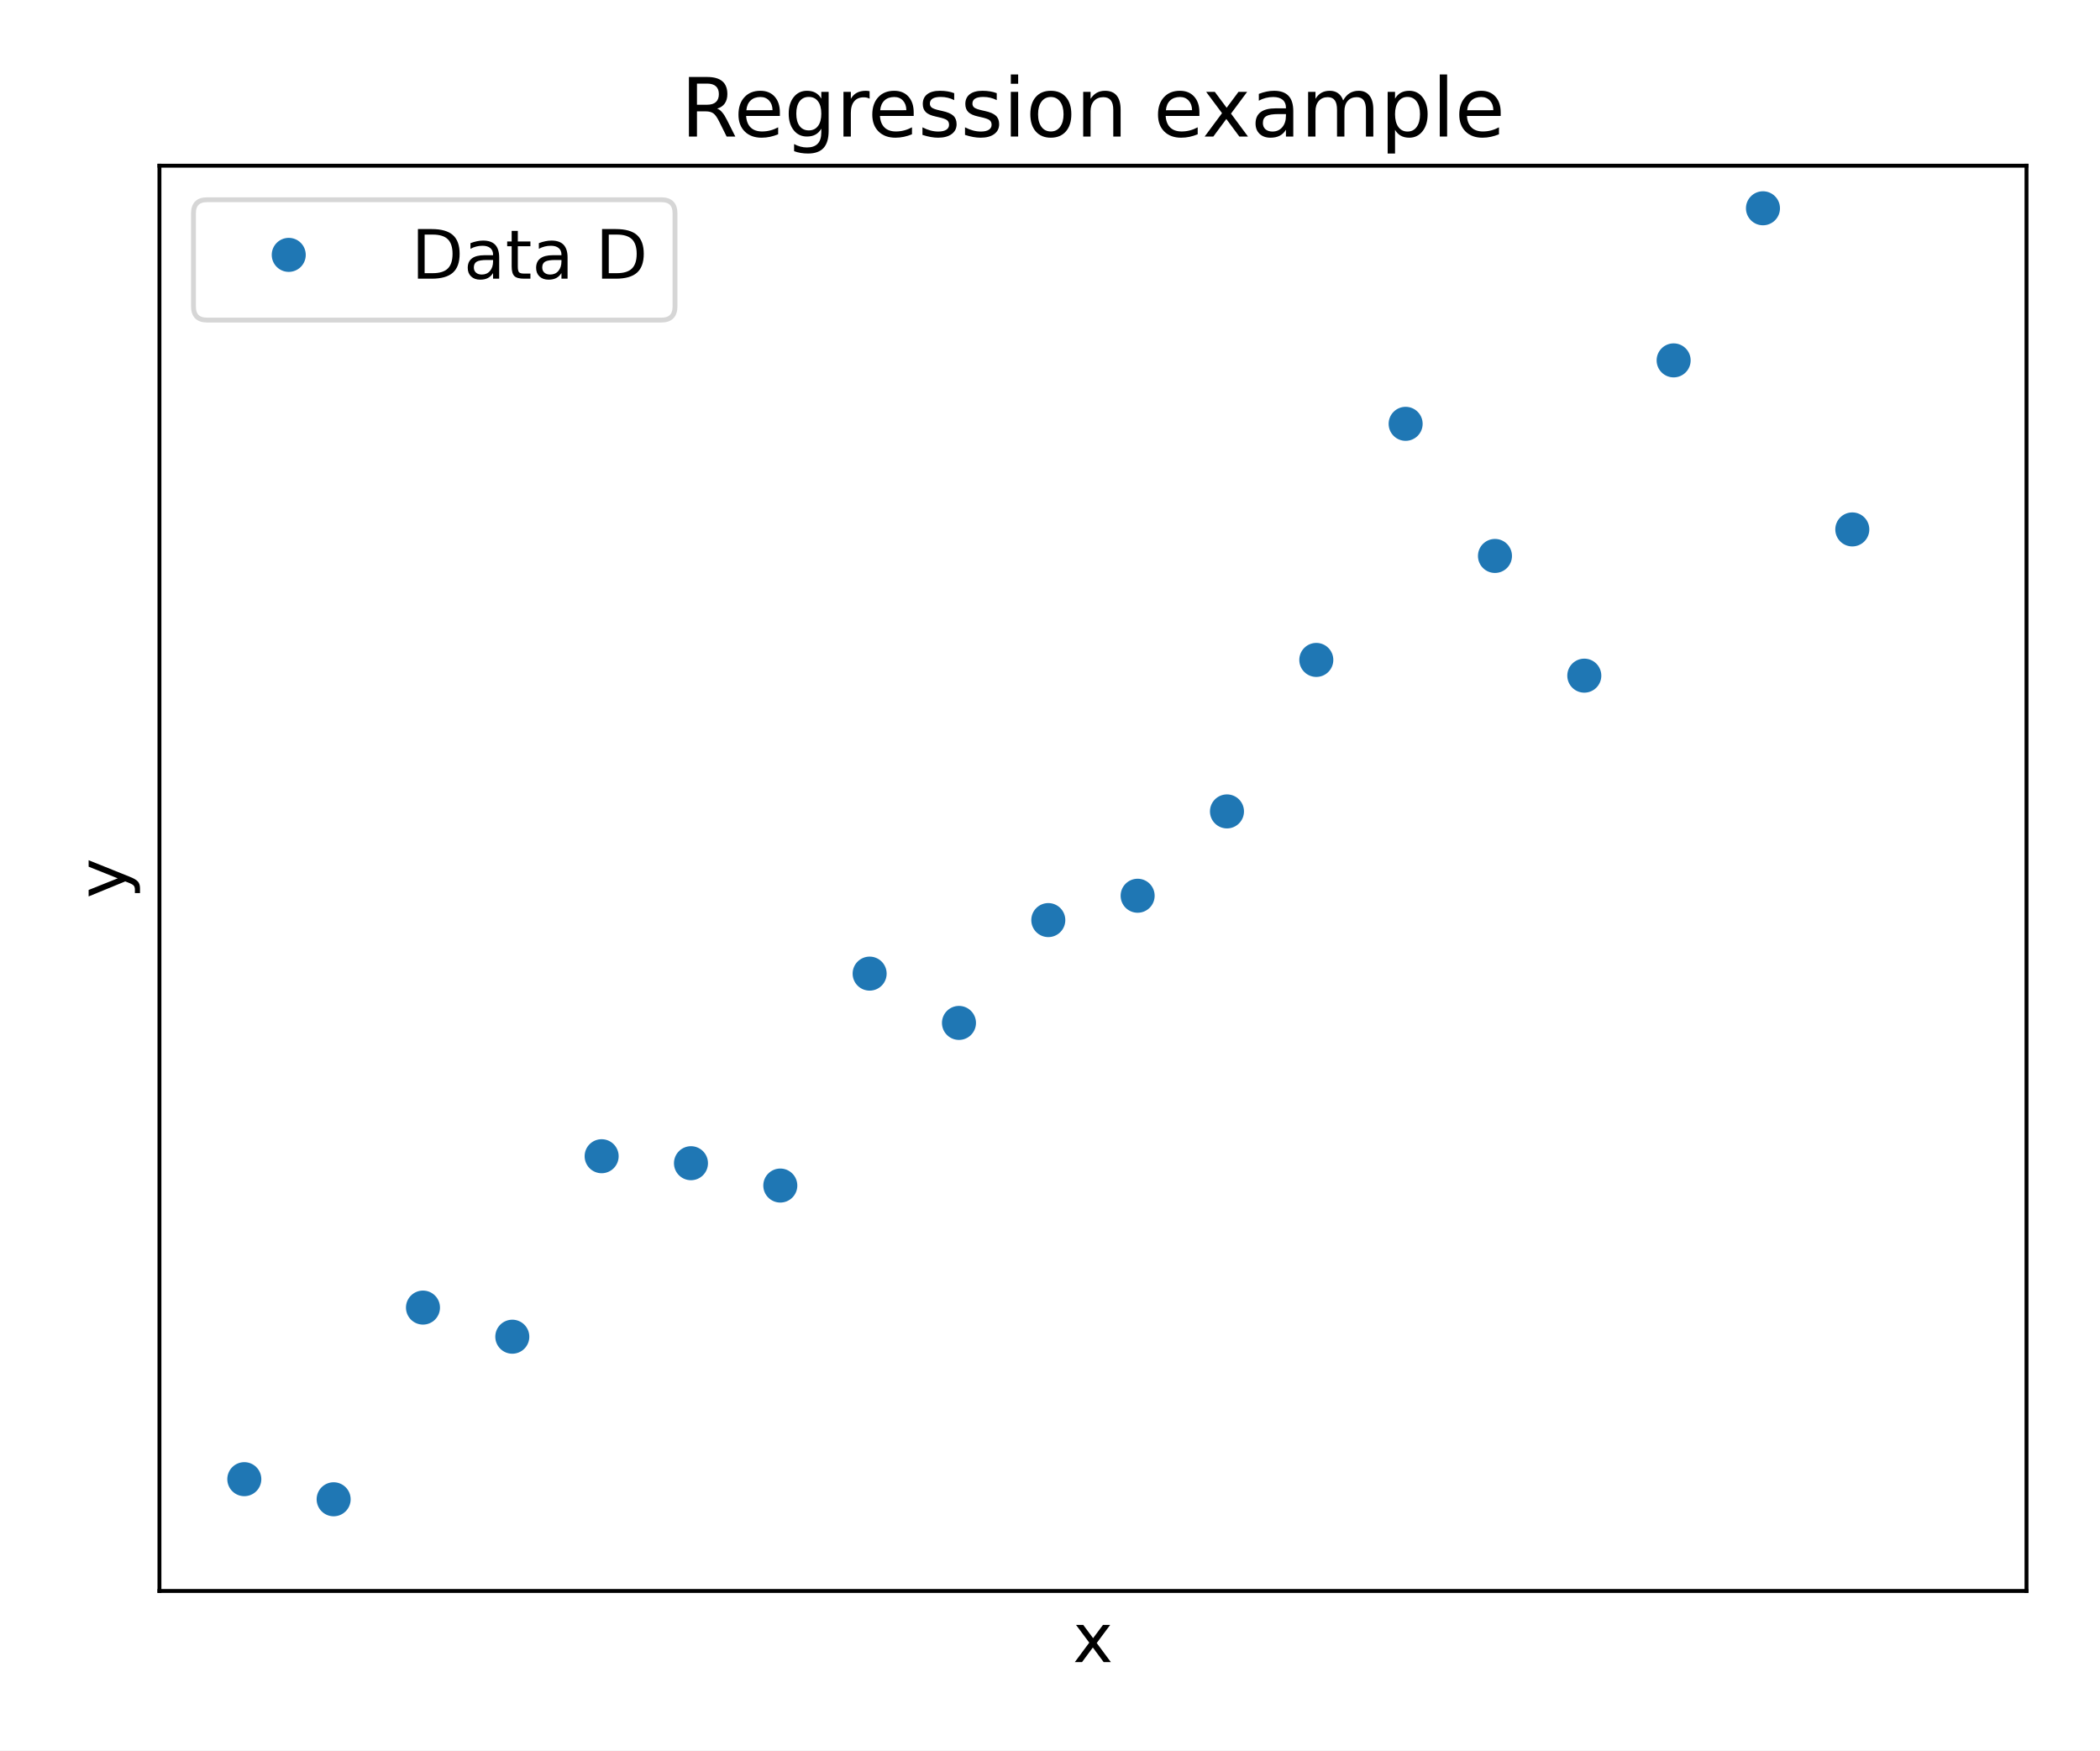
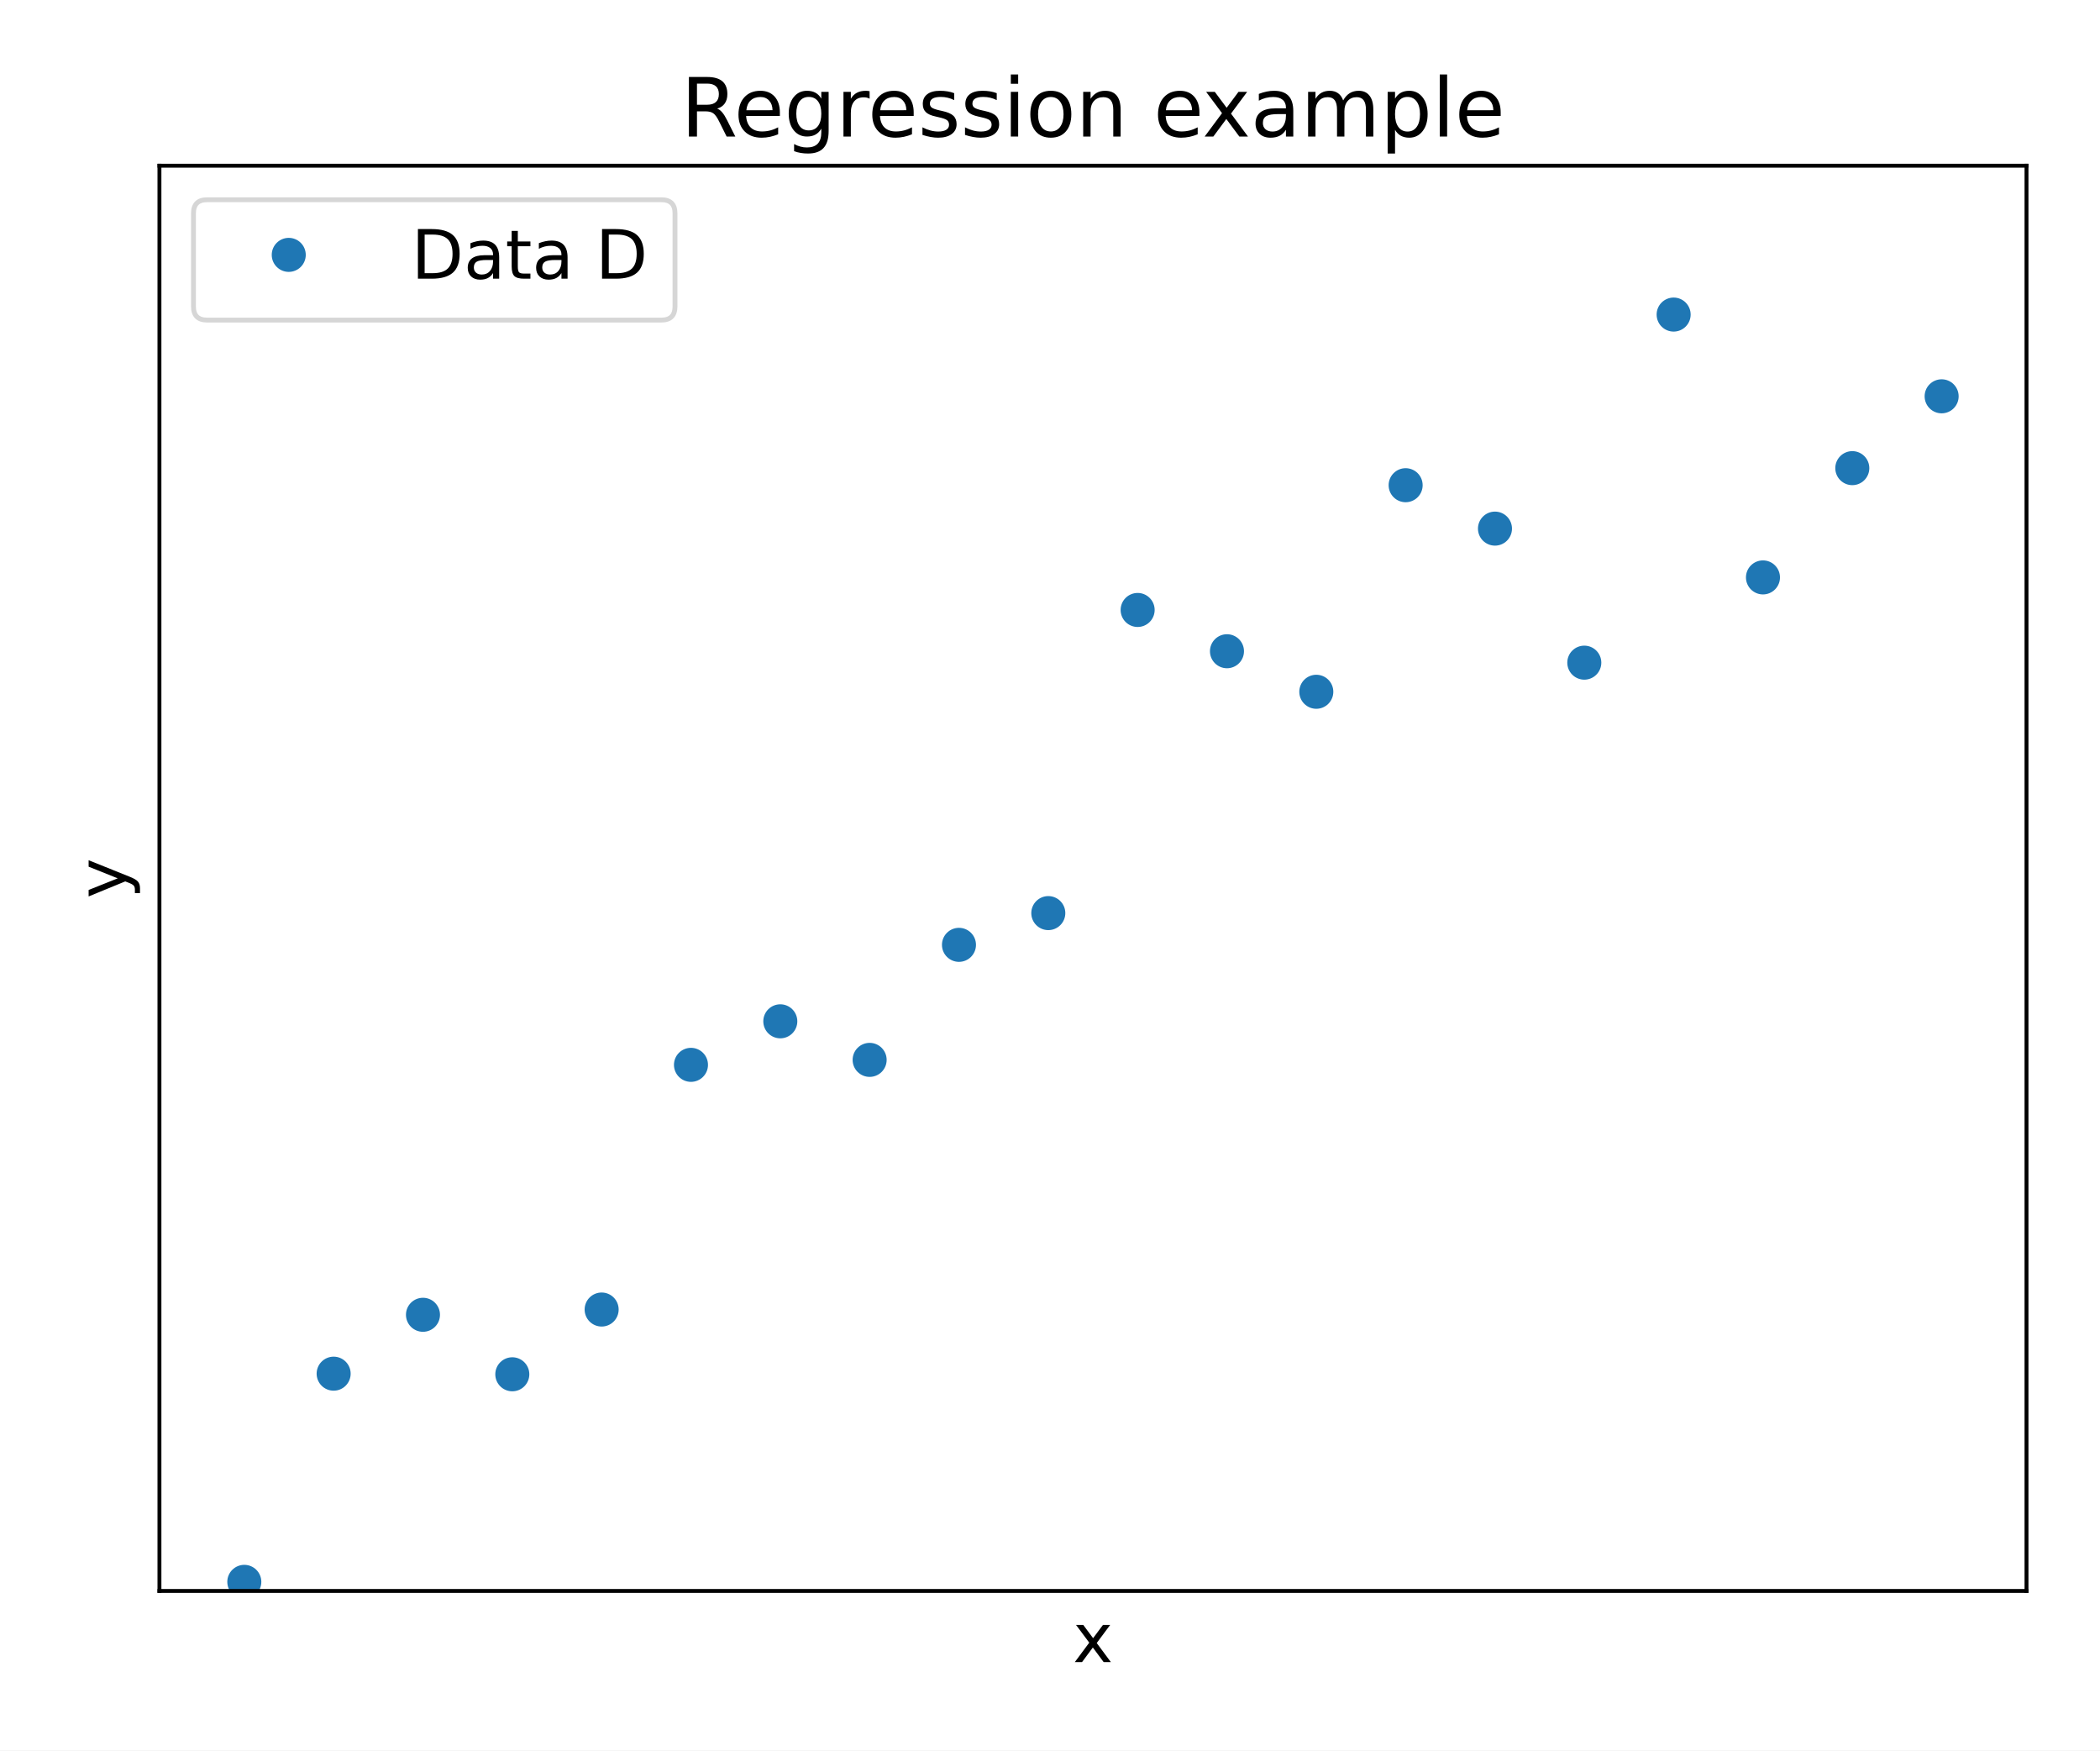
<svg xmlns="http://www.w3.org/2000/svg" xmlns:xlink="http://www.w3.org/1999/xlink" width="432pt" height="360pt" viewBox="0 0 432 360" version="1.1">
  <defs>
    <style type="text/css">*{stroke-linejoin: round; stroke-linecap: butt}</style>
  </defs>
  <g id="figure_1">
    <g id="patch_1">
      <path d="M 0 360  L 432 360  L 432 0  L 0 0  z " style="fill: #ffffff" />
    </g>
    <g id="axes_1">
      <g id="patch_2">
        <path d="M 32.8 327.2  L 416.88 327.2  L 416.88 34.08  L 32.8 34.08  z " style="fill: #ffffff" />
      </g>
      <g id="matplotlib.axis_1">
        <g id="text_1">
          <g transform="translate(220.6969 341.8378) scale(0.14 -0.14)">
            <defs>
              <path id="DejaVuSans-78" d="M 3513 3500  L 2247 1797  L 3578 0  L 2900 0  L 1881 1375  L 863 0  L 184 0  L 1544 1831  L 300 3500  L 978 3500  L 1906 2253  L 2834 3500  L 3513 3500  z " transform="scale(0.015625)" />
            </defs>
            <use xlink:href="#DejaVuSans-78" />
          </g>
        </g>
      </g>
      <g id="matplotlib.axis_2">
        <g id="text_2">
          <g transform="translate(25.88844 184.7831) rotate(-90) scale(0.14 -0.14)">
            <defs>
              <path id="DejaVuSans-79" d="M 2059 -325  Q 1816 -950 1584 -1140  Q 1353 -1331 966 -1331  L 506 -1331  L 506 -850  L 844 -850  Q 1081 -850 1212 -737  Q 1344 -625 1503 -206  L 1606 56  L 191 3500  L 800 3500  L 1894 763  L 2988 3500  L 3597 3500  L 2059 -325  z " transform="scale(0.015625)" />
            </defs>
            <use xlink:href="#DejaVuSans-79" />
          </g>
        </g>
      </g>
      <g id="line2d_1">
        <defs>
-           <path id="m432ab11734" d="M 0 3  C 0.796 3 1.559 2.684 2.121 2.121  C 2.684 1.559 3 0.796 3 0  C 3 -0.796 2.684 -1.559 2.121 -2.121  C 1.559 -2.684 0.796 -3 0 -3  C -0.796 -3 -1.559 -2.684 -2.121 -2.121  C -2.684 -1.559 -3 -0.796 -3 0  C -3 0.796 -2.684 1.559 -2.121 2.121  C -1.559 2.684 -0.796 3 0 3  z " style="stroke: #1f77b4" />
+           <path id="m6223303cf3" d="M 0 3  C 0.796 3 1.559 2.684 2.121 2.121  C 2.684 1.559 3 0.796 3 0  C 3 -0.796 2.684 -1.559 2.121 -2.121  C 1.559 -2.684 0.796 -3 0 -3  C -0.796 -3 -1.559 -2.684 -2.121 -2.121  C -2.684 -1.559 -3 -0.796 -3 0  C -3 0.796 -2.684 1.559 -2.121 2.121  C -1.559 2.684 -0.796 3 0 3  z " style="stroke: #1f77b4" />
        </defs>
-         <g clip-path="url(#pd35fbaacff)">
-           <use xlink:href="#m432ab11734" x="50.258" y="304.209" style="fill: #1f77b4; stroke: #1f77b4" />
-           <use xlink:href="#m432ab11734" x="68.635" y="308.346" style="fill: #1f77b4; stroke: #1f77b4" />
-           <use xlink:href="#m432ab11734" x="87.012" y="268.923" style="fill: #1f77b4; stroke: #1f77b4" />
-           <use xlink:href="#m432ab11734" x="105.389" y="274.911" style="fill: #1f77b4; stroke: #1f77b4" />
-           <use xlink:href="#m432ab11734" x="123.766" y="237.792" style="fill: #1f77b4; stroke: #1f77b4" />
-           <use xlink:href="#m432ab11734" x="142.143" y="239.229" style="fill: #1f77b4; stroke: #1f77b4" />
-           <use xlink:href="#m432ab11734" x="160.52" y="243.824" style="fill: #1f77b4; stroke: #1f77b4" />
-           <use xlink:href="#m432ab11734" x="178.897" y="200.238" style="fill: #1f77b4; stroke: #1f77b4" />
-           <use xlink:href="#m432ab11734" x="197.274" y="210.377" style="fill: #1f77b4; stroke: #1f77b4" />
-           <use xlink:href="#m432ab11734" x="215.651" y="189.228" style="fill: #1f77b4; stroke: #1f77b4" />
-           <use xlink:href="#m432ab11734" x="234.029" y="184.221" style="fill: #1f77b4; stroke: #1f77b4" />
-           <use xlink:href="#m432ab11734" x="252.406" y="166.876" style="fill: #1f77b4; stroke: #1f77b4" />
-           <use xlink:href="#m432ab11734" x="270.783" y="135.722" style="fill: #1f77b4; stroke: #1f77b4" />
-           <use xlink:href="#m432ab11734" x="289.16" y="87.166" style="fill: #1f77b4; stroke: #1f77b4" />
-           <use xlink:href="#m432ab11734" x="307.537" y="114.338" style="fill: #1f77b4; stroke: #1f77b4" />
-           <use xlink:href="#m432ab11734" x="325.914" y="138.957" style="fill: #1f77b4; stroke: #1f77b4" />
-           <use xlink:href="#m432ab11734" x="344.291" y="74.117" style="fill: #1f77b4; stroke: #1f77b4" />
-           <use xlink:href="#m432ab11734" x="362.668" y="42.836" style="fill: #1f77b4; stroke: #1f77b4" />
-           <use xlink:href="#m432ab11734" x="381.045" y="108.883" style="fill: #1f77b4; stroke: #1f77b4" />
-           <use xlink:href="#m432ab11734" x="399.422" y="10.409" style="fill: #1f77b4; stroke: #1f77b4" />
+         <g clip-path="url(#pd41aecc14a)">
+           <use xlink:href="#m6223303cf3" x="50.258" y="325.328" style="fill: #1f77b4; stroke: #1f77b4" />
+           <use xlink:href="#m6223303cf3" x="68.635" y="282.513" style="fill: #1f77b4; stroke: #1f77b4" />
+           <use xlink:href="#m6223303cf3" x="87.012" y="270.401" style="fill: #1f77b4; stroke: #1f77b4" />
+           <use xlink:href="#m6223303cf3" x="105.389" y="282.639" style="fill: #1f77b4; stroke: #1f77b4" />
+           <use xlink:href="#m6223303cf3" x="123.766" y="269.321" style="fill: #1f77b4; stroke: #1f77b4" />
+           <use xlink:href="#m6223303cf3" x="142.143" y="218.999" style="fill: #1f77b4; stroke: #1f77b4" />
+           <use xlink:href="#m6223303cf3" x="160.52" y="210.046" style="fill: #1f77b4; stroke: #1f77b4" />
+           <use xlink:href="#m6223303cf3" x="178.897" y="217.977" style="fill: #1f77b4; stroke: #1f77b4" />
+           <use xlink:href="#m6223303cf3" x="197.274" y="194.319" style="fill: #1f77b4; stroke: #1f77b4" />
+           <use xlink:href="#m6223303cf3" x="215.651" y="187.791" style="fill: #1f77b4; stroke: #1f77b4" />
+           <use xlink:href="#m6223303cf3" x="234.029" y="125.446" style="fill: #1f77b4; stroke: #1f77b4" />
+           <use xlink:href="#m6223303cf3" x="252.406" y="133.935" style="fill: #1f77b4; stroke: #1f77b4" />
+           <use xlink:href="#m6223303cf3" x="270.783" y="142.272" style="fill: #1f77b4; stroke: #1f77b4" />
+           <use xlink:href="#m6223303cf3" x="289.16" y="99.789" style="fill: #1f77b4; stroke: #1f77b4" />
+           <use xlink:href="#m6223303cf3" x="307.537" y="108.717" style="fill: #1f77b4; stroke: #1f77b4" />
+           <use xlink:href="#m6223303cf3" x="325.914" y="136.284" style="fill: #1f77b4; stroke: #1f77b4" />
+           <use xlink:href="#m6223303cf3" x="344.291" y="64.696" style="fill: #1f77b4; stroke: #1f77b4" />
+           <use xlink:href="#m6223303cf3" x="362.668" y="118.752" style="fill: #1f77b4; stroke: #1f77b4" />
+           <use xlink:href="#m6223303cf3" x="381.045" y="96.28" style="fill: #1f77b4; stroke: #1f77b4" />
+           <use xlink:href="#m6223303cf3" x="399.422" y="81.506" style="fill: #1f77b4; stroke: #1f77b4" />
        </g>
      </g>
      <g id="patch_3">
        <path d="M 32.8 327.2  L 32.8 34.08  " style="fill: none; stroke: #000000; stroke-width: 0.8; stroke-linejoin: miter; stroke-linecap: square" />
      </g>
      <g id="patch_4">
        <path d="M 416.88 327.2  L 416.88 34.08  " style="fill: none; stroke: #000000; stroke-width: 0.8; stroke-linejoin: miter; stroke-linecap: square" />
      </g>
      <g id="patch_5">
        <path d="M 32.8 327.2  L 416.88 327.2  " style="fill: none; stroke: #000000; stroke-width: 0.8; stroke-linejoin: miter; stroke-linecap: square" />
      </g>
      <g id="patch_6">
        <path d="M 32.8 34.08  L 416.88 34.08  " style="fill: none; stroke: #000000; stroke-width: 0.8; stroke-linejoin: miter; stroke-linecap: square" />
      </g>
      <g id="text_3">
        <g transform="translate(140.0709 28.08) scale(0.168 -0.168)">
          <defs>
            <path id="DejaVuSans-52" d="M 2841 2188  Q 3044 2119 3236 1894  Q 3428 1669 3622 1275  L 4263 0  L 3584 0  L 2988 1197  Q 2756 1666 2539 1819  Q 2322 1972 1947 1972  L 1259 1972  L 1259 0  L 628 0  L 628 4666  L 2053 4666  Q 2853 4666 3247 4331  Q 3641 3997 3641 3322  Q 3641 2881 3436 2590  Q 3231 2300 2841 2188  z M 1259 4147  L 1259 2491  L 2053 2491  Q 2509 2491 2742 2702  Q 2975 2913 2975 3322  Q 2975 3731 2742 3939  Q 2509 4147 2053 4147  L 1259 4147  z " transform="scale(0.015625)" />
            <path id="DejaVuSans-65" d="M 3597 1894  L 3597 1613  L 953 1613  Q 991 1019 1311 708  Q 1631 397 2203 397  Q 2534 397 2845 478  Q 3156 559 3463 722  L 3463 178  Q 3153 47 2828 -22  Q 2503 -91 2169 -91  Q 1331 -91 842 396  Q 353 884 353 1716  Q 353 2575 817 3079  Q 1281 3584 2069 3584  Q 2775 3584 3186 3129  Q 3597 2675 3597 1894  z M 3022 2063  Q 3016 2534 2758 2815  Q 2500 3097 2075 3097  Q 1594 3097 1305 2825  Q 1016 2553 972 2059  L 3022 2063  z " transform="scale(0.015625)" />
            <path id="DejaVuSans-67" d="M 2906 1791  Q 2906 2416 2648 2759  Q 2391 3103 1925 3103  Q 1463 3103 1205 2759  Q 947 2416 947 1791  Q 947 1169 1205 825  Q 1463 481 1925 481  Q 2391 481 2648 825  Q 2906 1169 2906 1791  z M 3481 434  Q 3481 -459 3084 -895  Q 2688 -1331 1869 -1331  Q 1566 -1331 1297 -1286  Q 1028 -1241 775 -1147  L 775 -588  Q 1028 -725 1275 -790  Q 1522 -856 1778 -856  Q 2344 -856 2625 -561  Q 2906 -266 2906 331  L 2906 616  Q 2728 306 2450 153  Q 2172 0 1784 0  Q 1141 0 747 490  Q 353 981 353 1791  Q 353 2603 747 3093  Q 1141 3584 1784 3584  Q 2172 3584 2450 3431  Q 2728 3278 2906 2969  L 2906 3500  L 3481 3500  L 3481 434  z " transform="scale(0.015625)" />
            <path id="DejaVuSans-72" d="M 2631 2963  Q 2534 3019 2420 3045  Q 2306 3072 2169 3072  Q 1681 3072 1420 2755  Q 1159 2438 1159 1844  L 1159 0  L 581 0  L 581 3500  L 1159 3500  L 1159 2956  Q 1341 3275 1631 3429  Q 1922 3584 2338 3584  Q 2397 3584 2469 3576  Q 2541 3569 2628 3553  L 2631 2963  z " transform="scale(0.015625)" />
            <path id="DejaVuSans-73" d="M 2834 3397  L 2834 2853  Q 2591 2978 2328 3040  Q 2066 3103 1784 3103  Q 1356 3103 1142 2972  Q 928 2841 928 2578  Q 928 2378 1081 2264  Q 1234 2150 1697 2047  L 1894 2003  Q 2506 1872 2764 1633  Q 3022 1394 3022 966  Q 3022 478 2636 193  Q 2250 -91 1575 -91  Q 1294 -91 989 -36  Q 684 19 347 128  L 347 722  Q 666 556 975 473  Q 1284 391 1588 391  Q 1994 391 2212 530  Q 2431 669 2431 922  Q 2431 1156 2273 1281  Q 2116 1406 1581 1522  L 1381 1569  Q 847 1681 609 1914  Q 372 2147 372 2553  Q 372 3047 722 3315  Q 1072 3584 1716 3584  Q 2034 3584 2315 3537  Q 2597 3491 2834 3397  z " transform="scale(0.015625)" />
            <path id="DejaVuSans-69" d="M 603 3500  L 1178 3500  L 1178 0  L 603 0  L 603 3500  z M 603 4863  L 1178 4863  L 1178 4134  L 603 4134  L 603 4863  z " transform="scale(0.015625)" />
            <path id="DejaVuSans-6f" d="M 1959 3097  Q 1497 3097 1228 2736  Q 959 2375 959 1747  Q 959 1119 1226 758  Q 1494 397 1959 397  Q 2419 397 2687 759  Q 2956 1122 2956 1747  Q 2956 2369 2687 2733  Q 2419 3097 1959 3097  z M 1959 3584  Q 2709 3584 3137 3096  Q 3566 2609 3566 1747  Q 3566 888 3137 398  Q 2709 -91 1959 -91  Q 1206 -91 779 398  Q 353 888 353 1747  Q 353 2609 779 3096  Q 1206 3584 1959 3584  z " transform="scale(0.015625)" />
            <path id="DejaVuSans-6e" d="M 3513 2113  L 3513 0  L 2938 0  L 2938 2094  Q 2938 2591 2744 2837  Q 2550 3084 2163 3084  Q 1697 3084 1428 2787  Q 1159 2491 1159 1978  L 1159 0  L 581 0  L 581 3500  L 1159 3500  L 1159 2956  Q 1366 3272 1645 3428  Q 1925 3584 2291 3584  Q 2894 3584 3203 3211  Q 3513 2838 3513 2113  z " transform="scale(0.015625)" />
            <path id="DejaVuSans-20" transform="scale(0.015625)" />
            <path id="DejaVuSans-61" d="M 2194 1759  Q 1497 1759 1228 1600  Q 959 1441 959 1056  Q 959 750 1161 570  Q 1363 391 1709 391  Q 2188 391 2477 730  Q 2766 1069 2766 1631  L 2766 1759  L 2194 1759  z M 3341 1997  L 3341 0  L 2766 0  L 2766 531  Q 2569 213 2275 61  Q 1981 -91 1556 -91  Q 1019 -91 701 211  Q 384 513 384 1019  Q 384 1609 779 1909  Q 1175 2209 1959 2209  L 2766 2209  L 2766 2266  Q 2766 2663 2505 2880  Q 2244 3097 1772 3097  Q 1472 3097 1187 3025  Q 903 2953 641 2809  L 641 3341  Q 956 3463 1253 3523  Q 1550 3584 1831 3584  Q 2591 3584 2966 3190  Q 3341 2797 3341 1997  z " transform="scale(0.015625)" />
            <path id="DejaVuSans-6d" d="M 3328 2828  Q 3544 3216 3844 3400  Q 4144 3584 4550 3584  Q 5097 3584 5394 3201  Q 5691 2819 5691 2113  L 5691 0  L 5113 0  L 5113 2094  Q 5113 2597 4934 2840  Q 4756 3084 4391 3084  Q 3944 3084 3684 2787  Q 3425 2491 3425 1978  L 3425 0  L 2847 0  L 2847 2094  Q 2847 2600 2669 2842  Q 2491 3084 2119 3084  Q 1678 3084 1418 2786  Q 1159 2488 1159 1978  L 1159 0  L 581 0  L 581 3500  L 1159 3500  L 1159 2956  Q 1356 3278 1631 3431  Q 1906 3584 2284 3584  Q 2666 3584 2933 3390  Q 3200 3197 3328 2828  z " transform="scale(0.015625)" />
            <path id="DejaVuSans-70" d="M 1159 525  L 1159 -1331  L 581 -1331  L 581 3500  L 1159 3500  L 1159 2969  Q 1341 3281 1617 3432  Q 1894 3584 2278 3584  Q 2916 3584 3314 3078  Q 3713 2572 3713 1747  Q 3713 922 3314 415  Q 2916 -91 2278 -91  Q 1894 -91 1617 61  Q 1341 213 1159 525  z M 3116 1747  Q 3116 2381 2855 2742  Q 2594 3103 2138 3103  Q 1681 3103 1420 2742  Q 1159 2381 1159 1747  Q 1159 1113 1420 752  Q 1681 391 2138 391  Q 2594 391 2855 752  Q 3116 1113 3116 1747  z " transform="scale(0.015625)" />
            <path id="DejaVuSans-6c" d="M 603 4863  L 1178 4863  L 1178 0  L 603 0  L 603 4863  z " transform="scale(0.015625)" />
          </defs>
          <use xlink:href="#DejaVuSans-52" />
          <use xlink:href="#DejaVuSans-65" x="64.982" />
          <use xlink:href="#DejaVuSans-67" x="126.506" />
          <use xlink:href="#DejaVuSans-72" x="189.982" />
          <use xlink:href="#DejaVuSans-65" x="228.846" />
          <use xlink:href="#DejaVuSans-73" x="290.369" />
          <use xlink:href="#DejaVuSans-73" x="342.469" />
          <use xlink:href="#DejaVuSans-69" x="394.568" />
          <use xlink:href="#DejaVuSans-6f" x="422.352" />
          <use xlink:href="#DejaVuSans-6e" x="483.533" />
          <use xlink:href="#DejaVuSans-20" x="546.912" />
          <use xlink:href="#DejaVuSans-65" x="578.699" />
          <use xlink:href="#DejaVuSans-78" x="638.473" />
          <use xlink:href="#DejaVuSans-61" x="697.652" />
          <use xlink:href="#DejaVuSans-6d" x="758.932" />
          <use xlink:href="#DejaVuSans-70" x="856.344" />
          <use xlink:href="#DejaVuSans-6c" x="919.82" />
          <use xlink:href="#DejaVuSans-65" x="947.604" />
        </g>
      </g>
      <g id="legend_1">
        <g id="patch_7">
          <path d="M 42.6 65.829  L 136.057 65.829  Q 138.857 65.829 138.857 63.029  L 138.857 43.88  Q 138.857 41.08 136.057 41.08  L 42.6 41.08  Q 39.8 41.08 39.8 43.88  L 39.8 63.029  Q 39.8 65.829 42.6 65.829  z " style="fill: #ffffff; opacity: 0.8; stroke: #cccccc; stroke-linejoin: miter" />
        </g>
        <g id="line2d_2">
          <g>
-             <use xlink:href="#m432ab11734" x="59.4" y="52.418" style="fill: #1f77b4; stroke: #1f77b4" />
+             <use xlink:href="#m6223303cf3" x="59.4" y="52.418" style="fill: #1f77b4; stroke: #1f77b4" />
          </g>
        </g>
        <g id="text_4">
          <g transform="translate(84.6 57.31781) scale(0.14 -0.14)">
            <defs>
              <path id="DejaVuSans-44" d="M 1259 4147  L 1259 519  L 2022 519  Q 2988 519 3436 956  Q 3884 1394 3884 2338  Q 3884 3275 3436 3711  Q 2988 4147 2022 4147  L 1259 4147  z M 628 4666  L 1925 4666  Q 3281 4666 3915 4102  Q 4550 3538 4550 2338  Q 4550 1131 3912 565  Q 3275 0 1925 0  L 628 0  L 628 4666  z " transform="scale(0.015625)" />
              <path id="DejaVuSans-74" d="M 1172 4494  L 1172 3500  L 2356 3500  L 2356 3053  L 1172 3053  L 1172 1153  Q 1172 725 1289 603  Q 1406 481 1766 481  L 2356 481  L 2356 0  L 1766 0  Q 1100 0 847 248  Q 594 497 594 1153  L 594 3053  L 172 3053  L 172 3500  L 594 3500  L 594 4494  L 1172 4494  z " transform="scale(0.015625)" />
            </defs>
            <use xlink:href="#DejaVuSans-44" />
            <use xlink:href="#DejaVuSans-61" x="77.002" />
            <use xlink:href="#DejaVuSans-74" x="138.281" />
            <use xlink:href="#DejaVuSans-61" x="177.49" />
            <use xlink:href="#DejaVuSans-20" x="238.77" />
            <use xlink:href="#DejaVuSans-44" x="270.557" />
          </g>
        </g>
      </g>
    </g>
  </g>
  <defs>
-     <clipPath id="pd35fbaacff">
+     <clipPath id="pd41aecc14a">
      <rect x="32.8" y="34.08" width="384.08" height="293.12" />
    </clipPath>
  </defs>
</svg>
